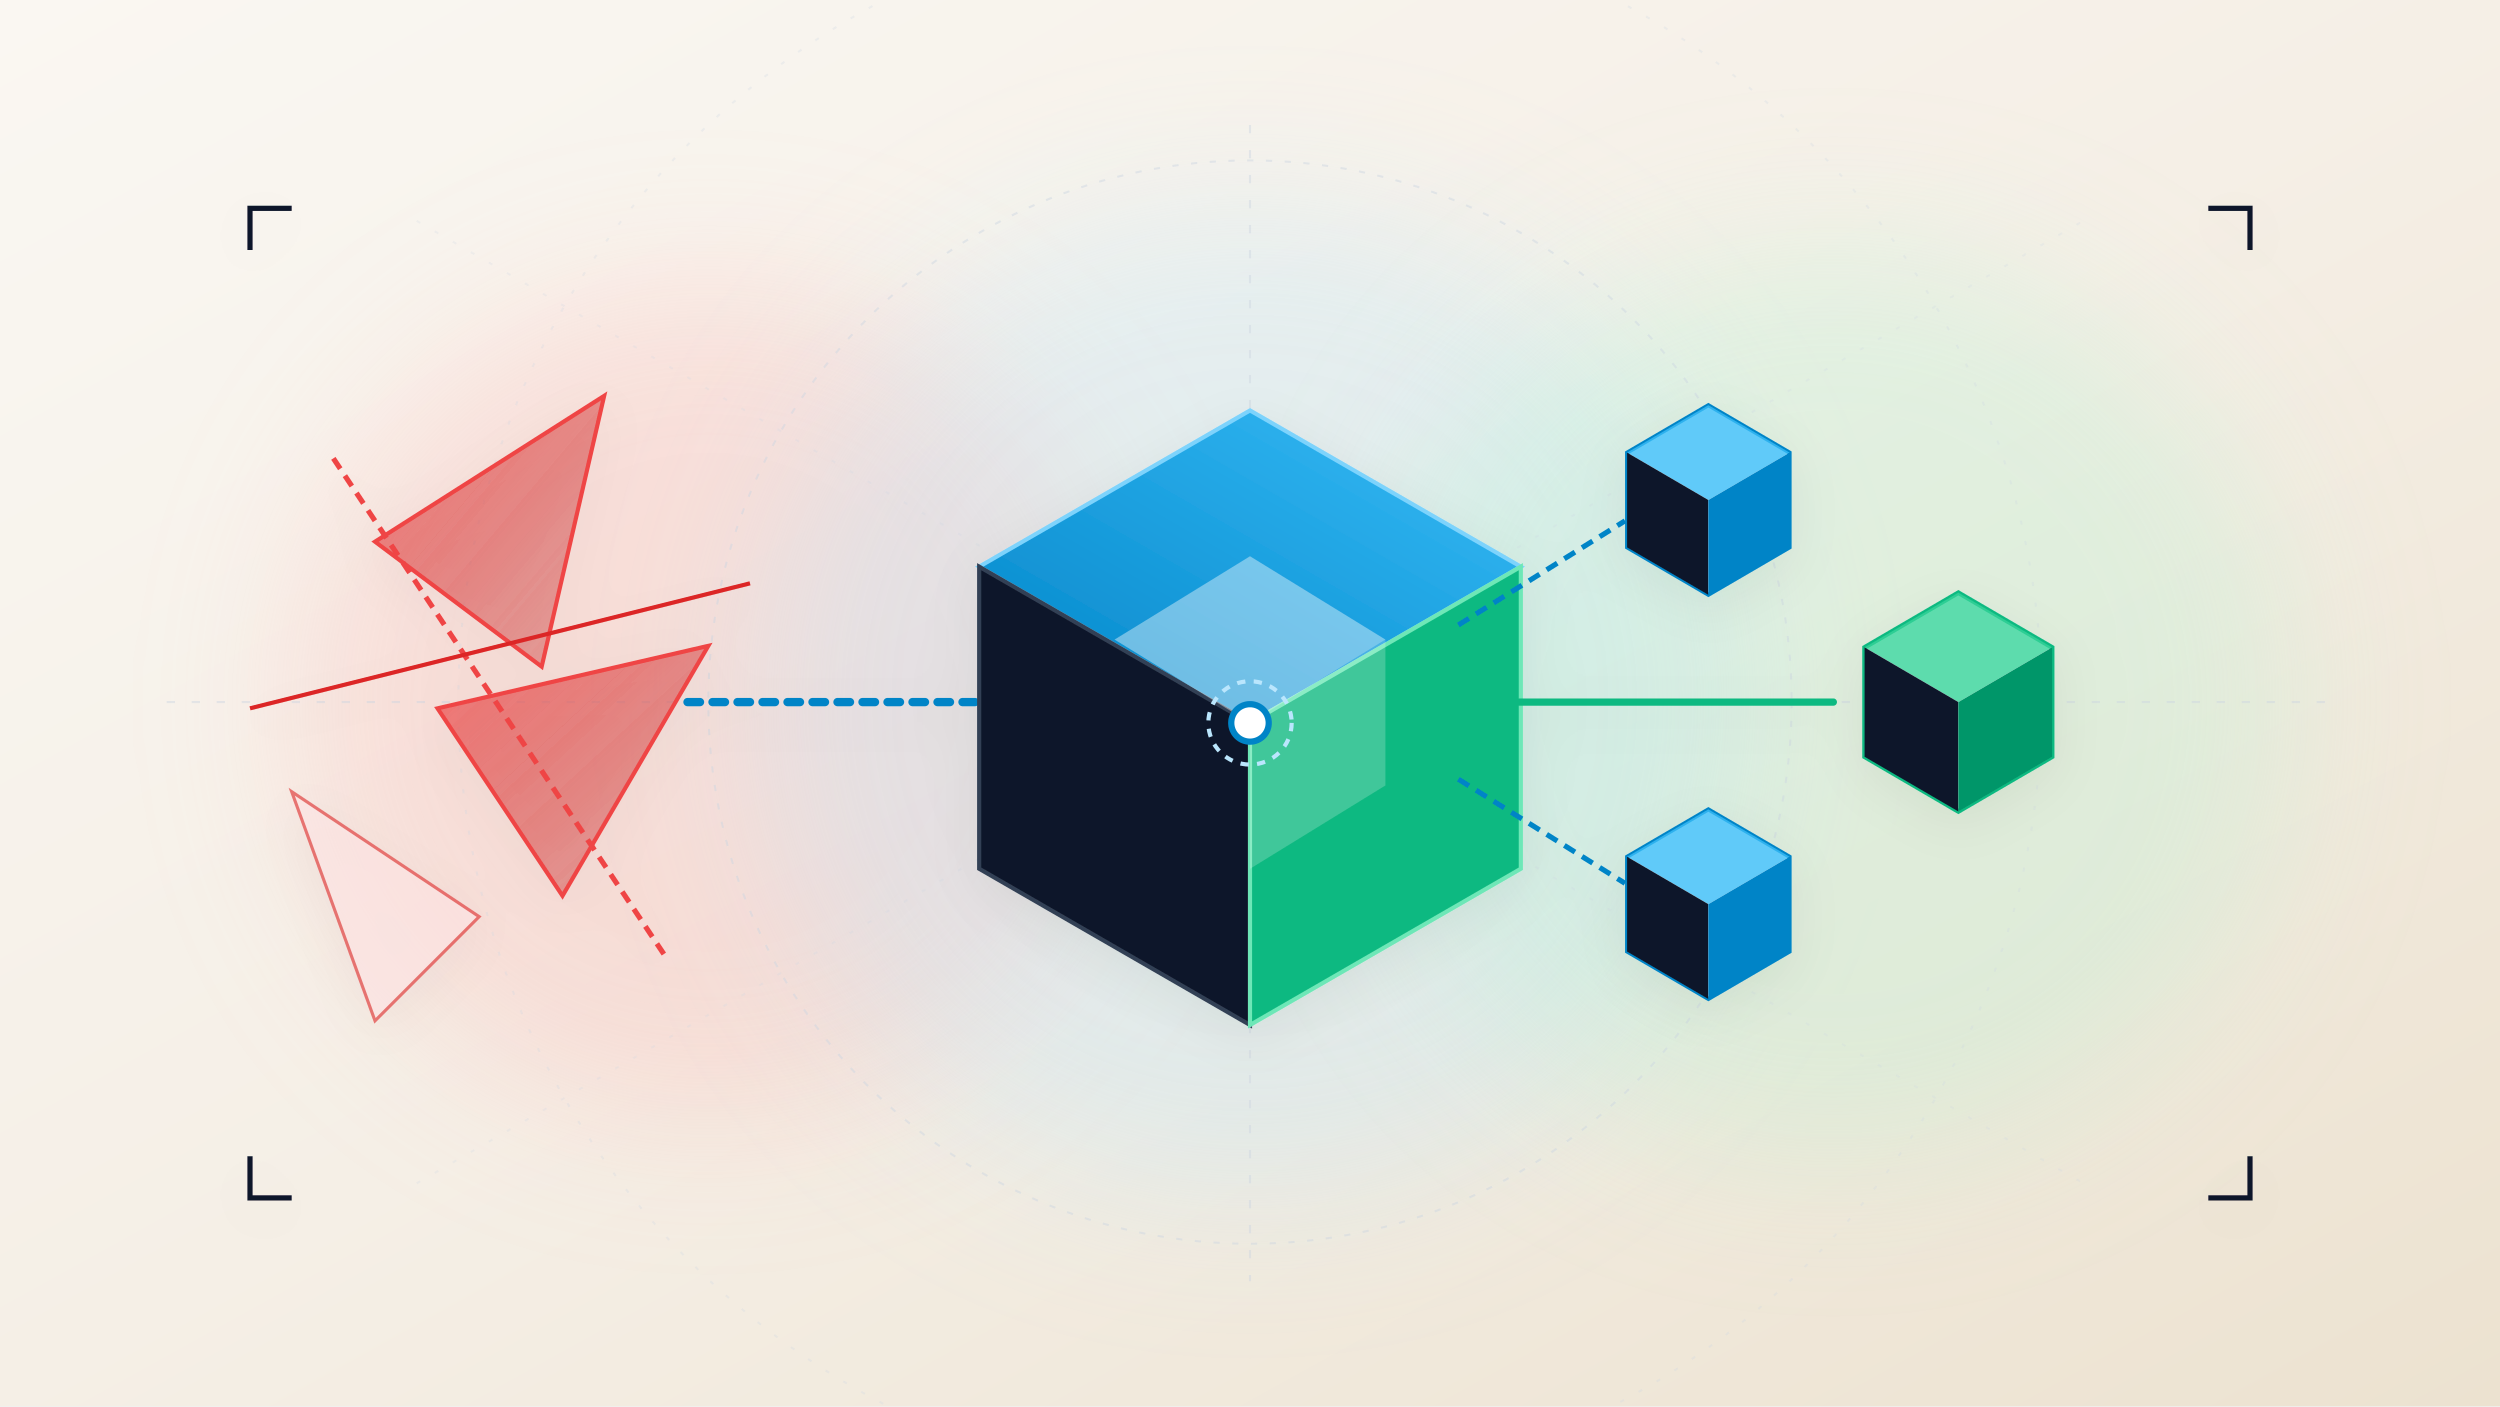
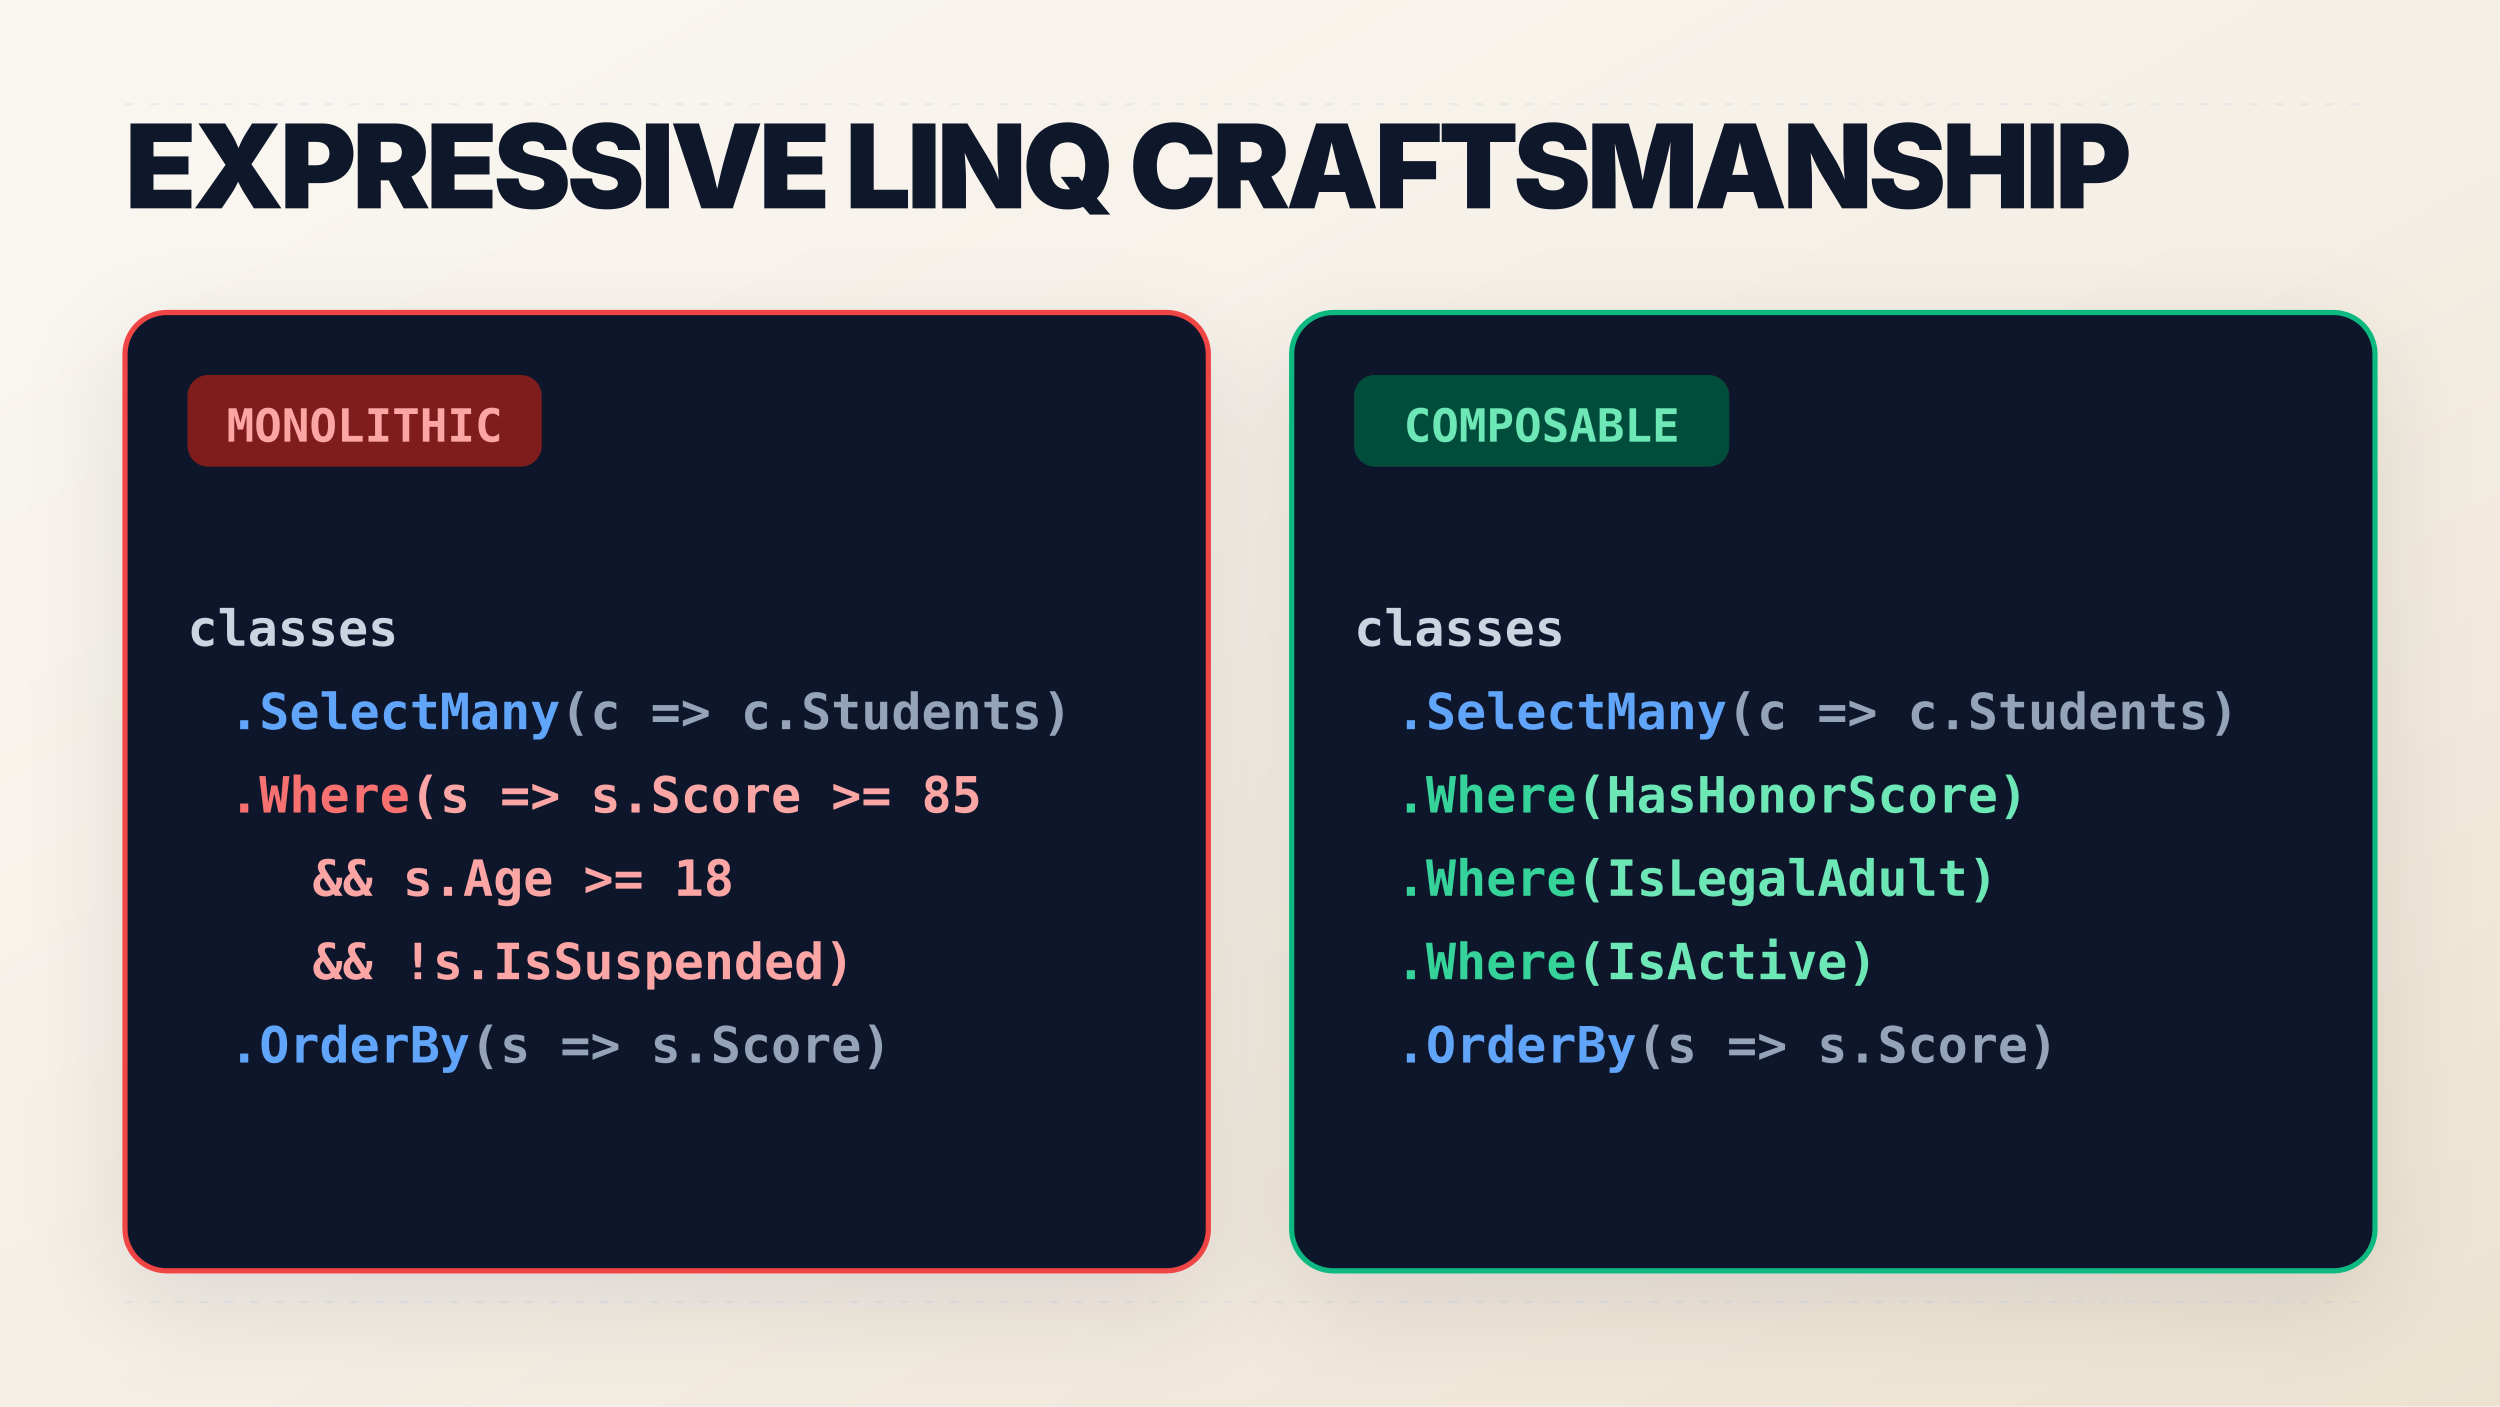
<svg xmlns="http://www.w3.org/2000/svg" viewBox="0 0 1200 675" width="1200" height="675">
  <defs>
-     <linearGradient id="bgGradLinq" x1="0%" y1="0%" x2="100%" y2="100%">
+     <linearGradient id="bgGrad" x1="0%" y1="0%" x2="100%" y2="100%">
      <stop offset="0%" stop-color="#FAF7F2" />
      <stop offset="50%" stop-color="#F5EFE6" />
      <stop offset="100%" stop-color="#ECE2D0" />
    </linearGradient>
-     <linearGradient id="tangledGrad" x1="0%" y1="0%" x2="100%" y2="100%">
-       <stop offset="0%" stop-color="#EF4444" stop-opacity="0.7" />
-       <stop offset="100%" stop-color="#B91C1C" stop-opacity="0.3" />
-     </linearGradient>
-     <linearGradient id="pipelineGrad" x1="0%" y1="0%" x2="100%" y2="0%">
-       <stop offset="0%" stop-color="#0284C7" stop-opacity="0.8" />
-       <stop offset="100%" stop-color="#10B981" stop-opacity="0.9" />
-     </linearGradient>
-     <linearGradient id="cleanBlockGrad" x1="0%" y1="100%" x2="100%" y2="0%">
-       <stop offset="0%" stop-color="#0284C7" />
-       <stop offset="100%" stop-color="#38BDF8" />
-     </linearGradient>
-     <filter id="linqShadow" x="-20%" y="-20%" width="150%" height="150%">
-       <feDropShadow dx="0" dy="24" stdDeviation="30" flood-color="#0f172a" flood-opacity="0.12" />
-       <feDropShadow dx="0" dy="6" stdDeviation="12" flood-color="#0f172a" flood-opacity="0.06" />
-     </filter>
-     <filter id="softGlowLinq" x="-30%" y="-30%" width="160%" height="160%">
-       <feGaussianBlur stdDeviation="35" result="blur" />
+     <filter id="cardShadow" x="-20%" y="-20%" width="140%" height="140%">
+       <feDropShadow dx="0" dy="16" stdDeviation="24" flood-color="#0F172A" flood-opacity="0.1" />
    </filter>
  </defs>
-   <rect width="1200" height="675" fill="url(#bgGradLinq)" />
-   <circle cx="340" cy="337" r="200" fill="#FCA5A5" opacity="0.25" filter="url(#softGlowLinq)" />
-   <circle cx="600" cy="337" r="240" fill="#BAE6FD" opacity="0.3" filter="url(#softGlowLinq)" />
-   <circle cx="880" cy="337" r="220" fill="#A7F3D0" opacity="0.25" filter="url(#softGlowLinq)" />
-   <g opacity="0.45" stroke="#CBD5E1" stroke-width="1">
-     <line x1="80" y1="337" x2="1120" y2="337" stroke-dasharray="4,8" />
-     <line x1="600" y1="60" x2="600" y2="615" stroke-dasharray="4,8" />
-     <circle cx="600" cy="337" r="260" fill="none" stroke-dasharray="3,6" />
-     <circle cx="600" cy="337" r="380" fill="none" stroke-dasharray="2,8" opacity="0.6" />
-     <line x1="200" y1="106" x2="1000" y2="568" stroke-dasharray="2,8" opacity="0.5" />
-     <line x1="200" y1="568" x2="1000" y2="106" stroke-dasharray="2,8" opacity="0.5" />
+   <rect width="1200" height="675" fill="url(#bgGrad)" />
+   <g opacity="0.35" stroke="#CBD5E1" stroke-width="1">
+     <line x1="60" y1="50" x2="1140" y2="50" stroke-dasharray="4,8" />
+     <line x1="60" y1="625" x2="1140" y2="625" stroke-dasharray="4,8" />
  </g>
-   <g filter="url(#linqShadow)">
-     <polygon points="180,260 290,190 260,320" fill="url(#tangledGrad)" stroke="#EF4444" stroke-width="2" />
-     <polygon points="210,340 340,310 270,430" fill="url(#tangledGrad)" stroke="#EF4444" stroke-width="2" />
-     <polygon points="140,380 230,440 180,490" fill="#FEE2E2" stroke="#DC2626" stroke-width="1.5" opacity="0.6" />
-     <line x1="160" y1="220" x2="320" y2="460" stroke="#EF4444" stroke-width="2.5" stroke-dasharray="6,4" />
-     <line x1="120" y1="340" x2="360" y2="280" stroke="#DC2626" stroke-width="2" />
-     <path d="M 330 337 L 480 337" stroke="#0284C7" stroke-width="4" stroke-dasharray="6,6" stroke-linecap="round" />
-     <g transform="translate(600, 337)">
-       <polygon points="0,-140 130,-65 0,10 -130,-65" fill="url(#cleanBlockGrad)" stroke="#7DD3FC" stroke-width="2" />
-       <polygon points="-130,-65 0,10 0,155 -130,80" fill="#0F172A" stroke="#334155" stroke-width="2" />
-       <polygon points="0,10 130,-65 130,80 0,155" fill="#10B981" stroke="#6EE7B7" stroke-width="2" />
-       <polygon points="0,-70 65,-30 0,10 -65,-30" fill="#FFFFFF" opacity="0.4" />
-       <polygon points="0,10 65,-30 65,40 0,80" fill="#FFFFFF" opacity="0.2" />
-       <circle cx="0" cy="10" r="9" fill="#FFFFFF" stroke="#0284C7" stroke-width="3" />
-       <circle cx="0" cy="10" r="20" fill="none" stroke="#BAE6FD" stroke-width="2" stroke-dasharray="4,4" />
+   <g transform="translate(60, 100)">
+     <text x="0" y="0" font-family="system-ui, -apple-system, sans-serif" font-size="56" font-weight="900" fill="#0F172A" letter-spacing="-2">
+       EXPRESSIVE LINQ CRAFTSMANSHIP
+     </text>
+   </g>
+   <g transform="translate(60, 150)">
+     <g filter="url(#cardShadow)">
+       <rect width="520" height="460" rx="20" fill="#0F172A" stroke="#EF4444" stroke-width="2.5" />
+       <rect x="30" y="30" width="170" height="44" rx="10" fill="#7F1D1D" />
+       <text x="115" y="62" font-family="ui-monospace, monospace" font-size="22" font-weight="900" fill="#FCA5A5" text-anchor="middle">
+         MONOLITHIC
+       </text>
+       <g transform="translate(30, 120)" font-family="ui-monospace, SFMono-Regular, Menlo, monospace" font-size="24" font-weight="600" fill="#94A3B8">
+         <text x="0" y="40" fill="#CBD5E1">classes</text>
+         <text x="20" y="80" fill="#60A5FA">.SelectMany<tspan fill="#94A3B8">(c =&gt; c.Students)</tspan>
+         </text>
+         <text x="20" y="120" fill="#F87171">.Where<tspan fill="#FCA5A5">(s =&gt; s.Score &gt;= 85</tspan>
+         </text>
+         <text x="60" y="160" fill="#FCA5A5">&amp;&amp; s.Age &gt;= 18</text>
+         <text x="60" y="200" fill="#FCA5A5">&amp;&amp; !s.IsSuspended)</text>
+         <text x="20" y="240" fill="#60A5FA">.OrderBy<tspan fill="#94A3B8">(s =&gt; s.Score)</tspan>
+         </text>
+       </g>
    </g>
-     <g transform="translate(820, 240) scale(0.65)">
-       <polygon points="0,-70 60,-35 60,35 0,70 -60,35 -60,-35" fill="#FFFFFF" stroke="#0284C7" stroke-width="3" />
-       <polygon points="0,-70 60,-35 0,0 -60,-35" fill="#38BDF8" opacity="0.8" />
-       <polygon points="-60,-35 0,0 0,70 -60,35" fill="#0F172A" />
-       <polygon points="0,0 60,-35 60,35 0,70" fill="#0284C7" />
-     </g>
-     <g transform="translate(940, 337) scale(0.75)">
-       <polygon points="0,-70 60,-35 60,35 0,70 -60,35 -60,-35" fill="#FFFFFF" stroke="#10B981" stroke-width="3" />
-       <polygon points="0,-70 60,-35 0,0 -60,-35" fill="#34D399" opacity="0.8" />
-       <polygon points="-60,-35 0,0 0,70 -60,35" fill="#0F172A" />
-       <polygon points="0,0 60,-35 60,35 0,70" fill="#059669" />
-     </g>
-     <g transform="translate(820, 434) scale(0.65)">
-       <polygon points="0,-70 60,-35 60,35 0,70 -60,35 -60,-35" fill="#FFFFFF" stroke="#0284C7" stroke-width="3" />
-       <polygon points="0,-70 60,-35 0,0 -60,-35" fill="#38BDF8" opacity="0.8" />
-       <polygon points="-60,-35 0,0 0,70 -60,35" fill="#0F172A" />
-       <polygon points="0,0 60,-35 60,35 0,70" fill="#0284C7" />
-     </g>
-     <line x1="720" y1="337" x2="880" y2="337" stroke="#10B981" stroke-width="3.5" stroke-linecap="round" />
-     <line x1="700" y1="300" x2="780" y2="250" stroke="#0284C7" stroke-width="2.5" stroke-dasharray="6,4" />
-     <line x1="700" y1="374" x2="780" y2="424" stroke="#0284C7" stroke-width="2.5" stroke-dasharray="6,4" />
-     <g stroke="#0F172A" stroke-width="2.5" fill="none">
-       <path d="M 140 100 L 120 100 L 120 120" />
-       <path d="M 1060 100 L 1080 100 L 1080 120" />
-       <path d="M 140 575 L 120 575 L 120 555" />
-       <path d="M 1060 575 L 1080 575 L 1080 555" />
+     <g transform="translate(560, 0)" filter="url(#cardShadow)">
+       <rect width="520" height="460" rx="20" fill="#0F172A" stroke="#10B981" stroke-width="2.5" />
+       <rect x="30" y="30" width="180" height="44" rx="10" fill="#064E3B" />
+       <text x="120" y="62" font-family="ui-monospace, monospace" font-size="22" font-weight="900" fill="#6EE7B7" text-anchor="middle">
+         COMPOSABLE
+       </text>
+       <g transform="translate(30, 120)" font-family="ui-monospace, SFMono-Regular, Menlo, monospace" font-size="24" font-weight="600" fill="#94A3B8">
+         <text x="0" y="40" fill="#CBD5E1">classes</text>
+         <text x="20" y="80" fill="#60A5FA">.SelectMany<tspan fill="#94A3B8">(c =&gt; c.Students)</tspan>
+         </text>
+         <text x="20" y="120" fill="#34D399">.Where<tspan fill="#6EE7B7">(HasHonorScore)</tspan>
+         </text>
+         <text x="20" y="160" fill="#34D399">.Where<tspan fill="#6EE7B7">(IsLegalAdult)</tspan>
+         </text>
+         <text x="20" y="200" fill="#34D399">.Where<tspan fill="#6EE7B7">(IsActive)</tspan>
+         </text>
+         <text x="20" y="240" fill="#60A5FA">.OrderBy<tspan fill="#94A3B8">(s =&gt; s.Score)</tspan>
+         </text>
+       </g>
    </g>
  </g>
</svg>
